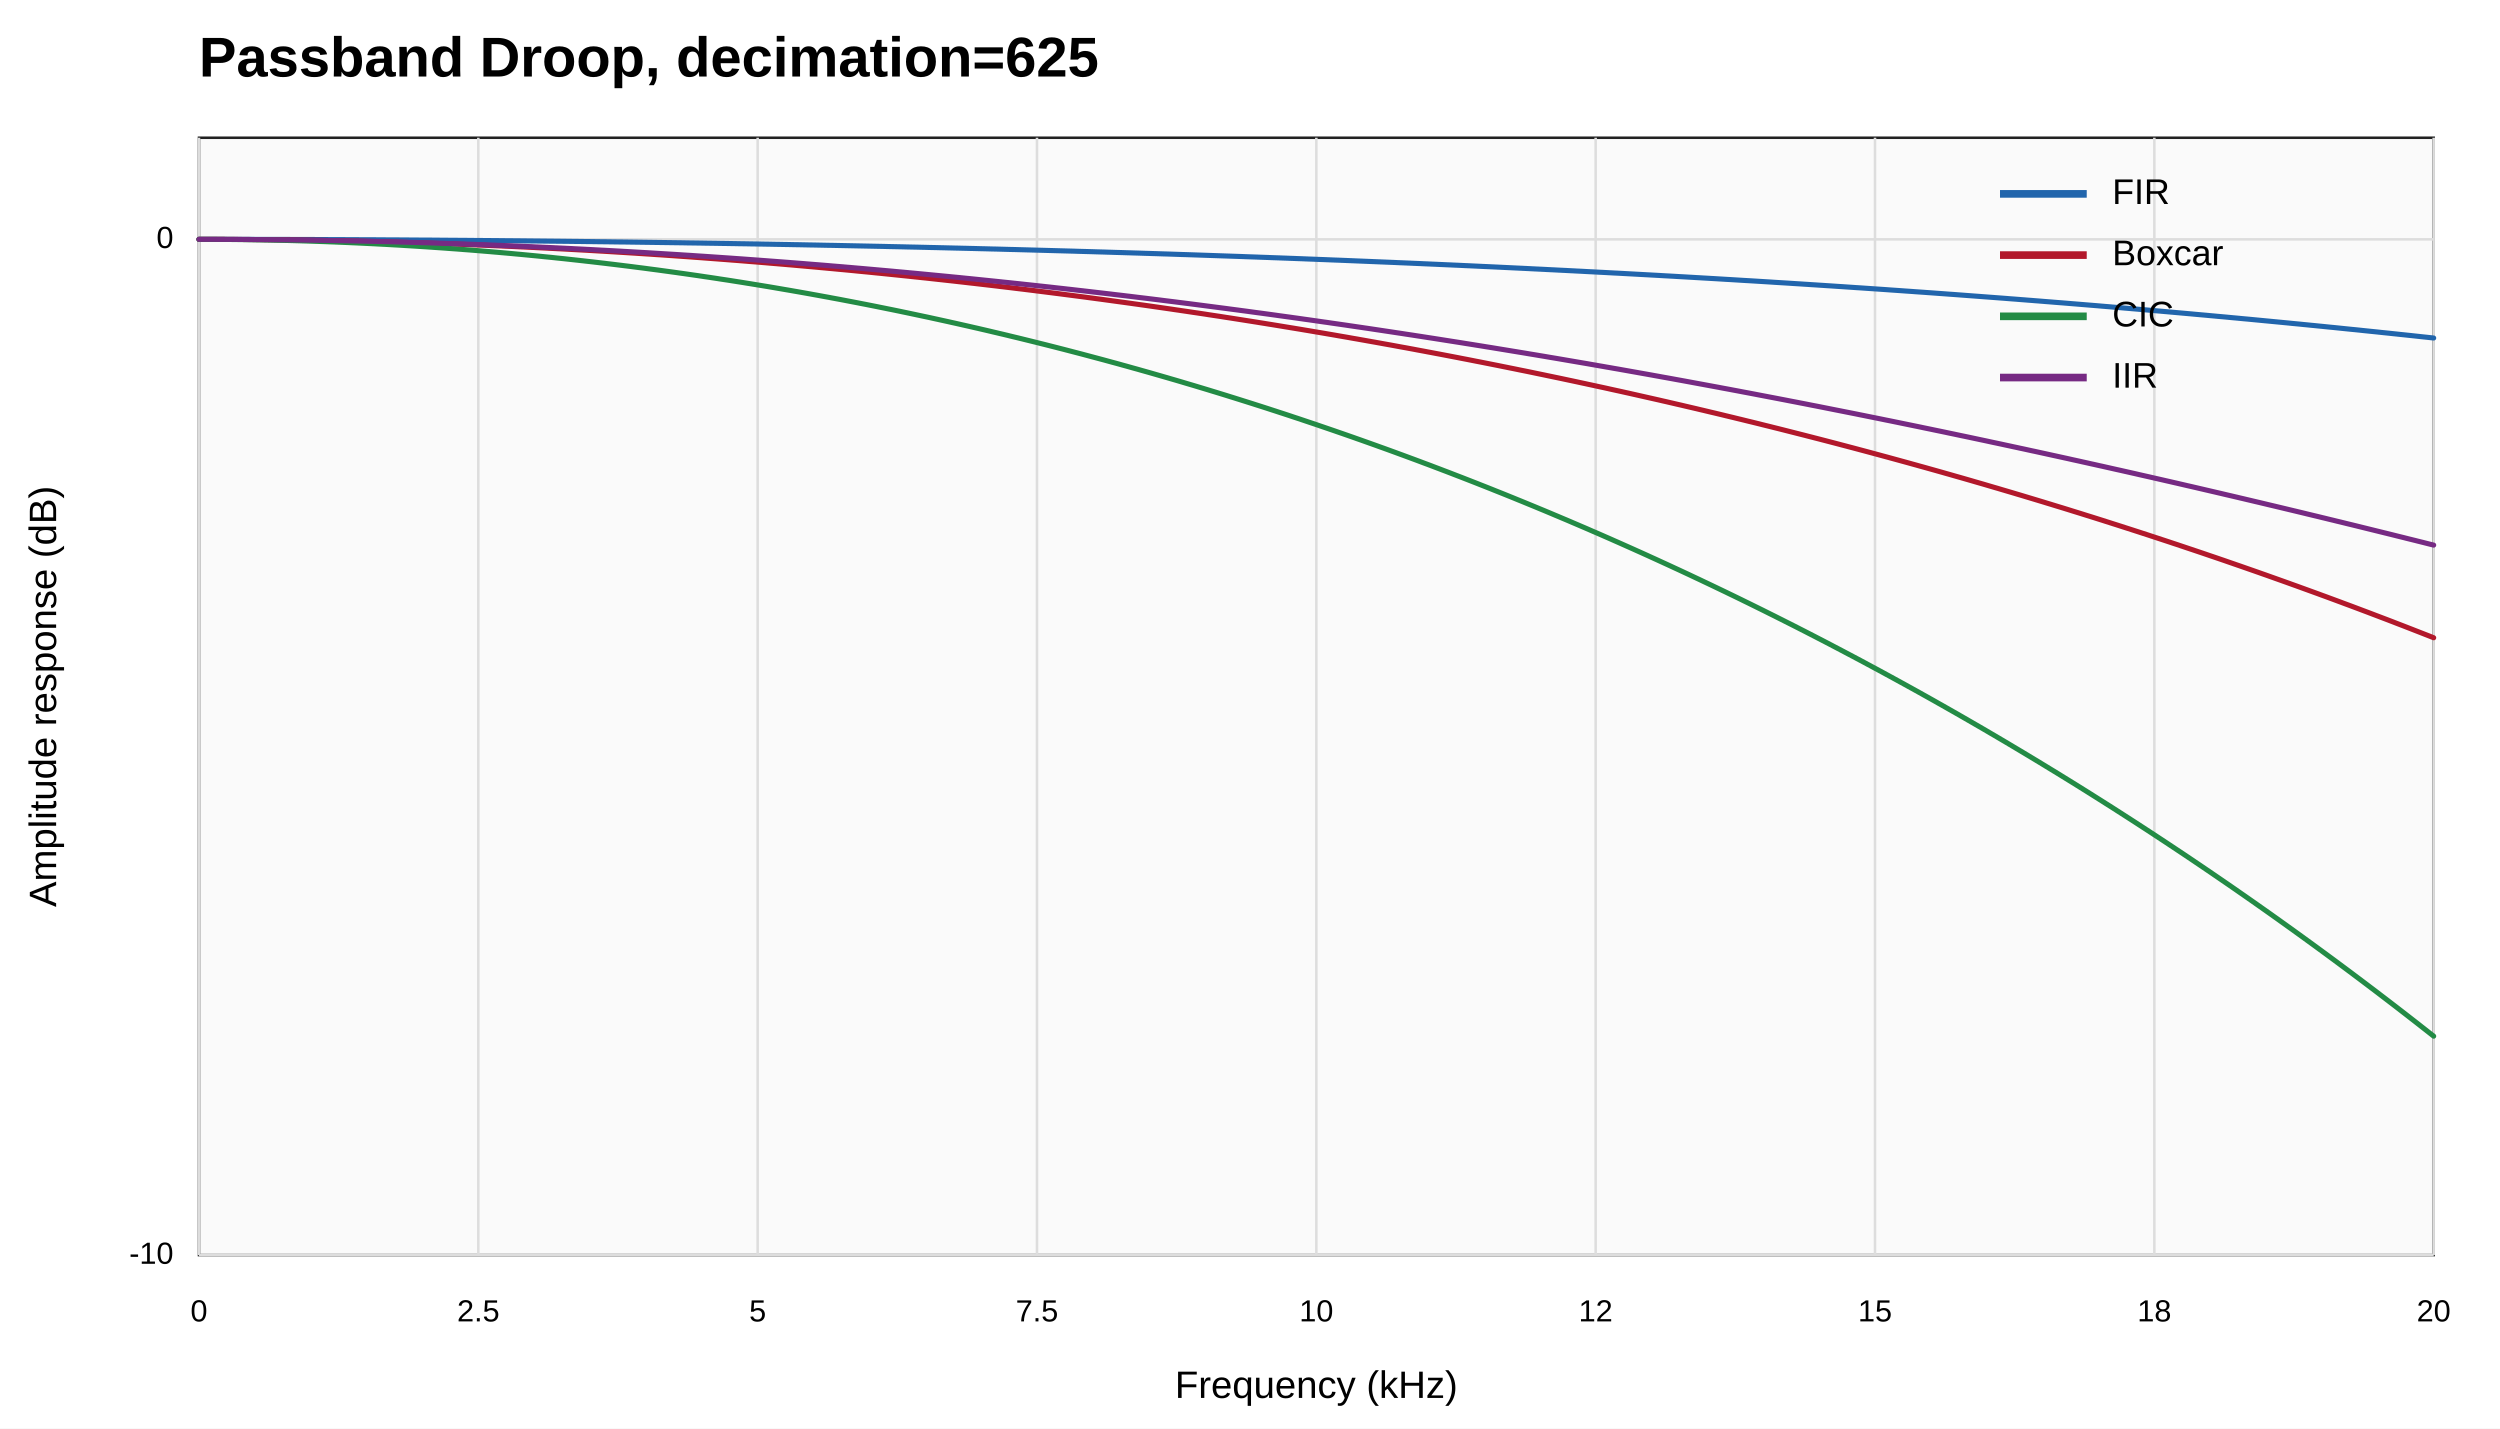
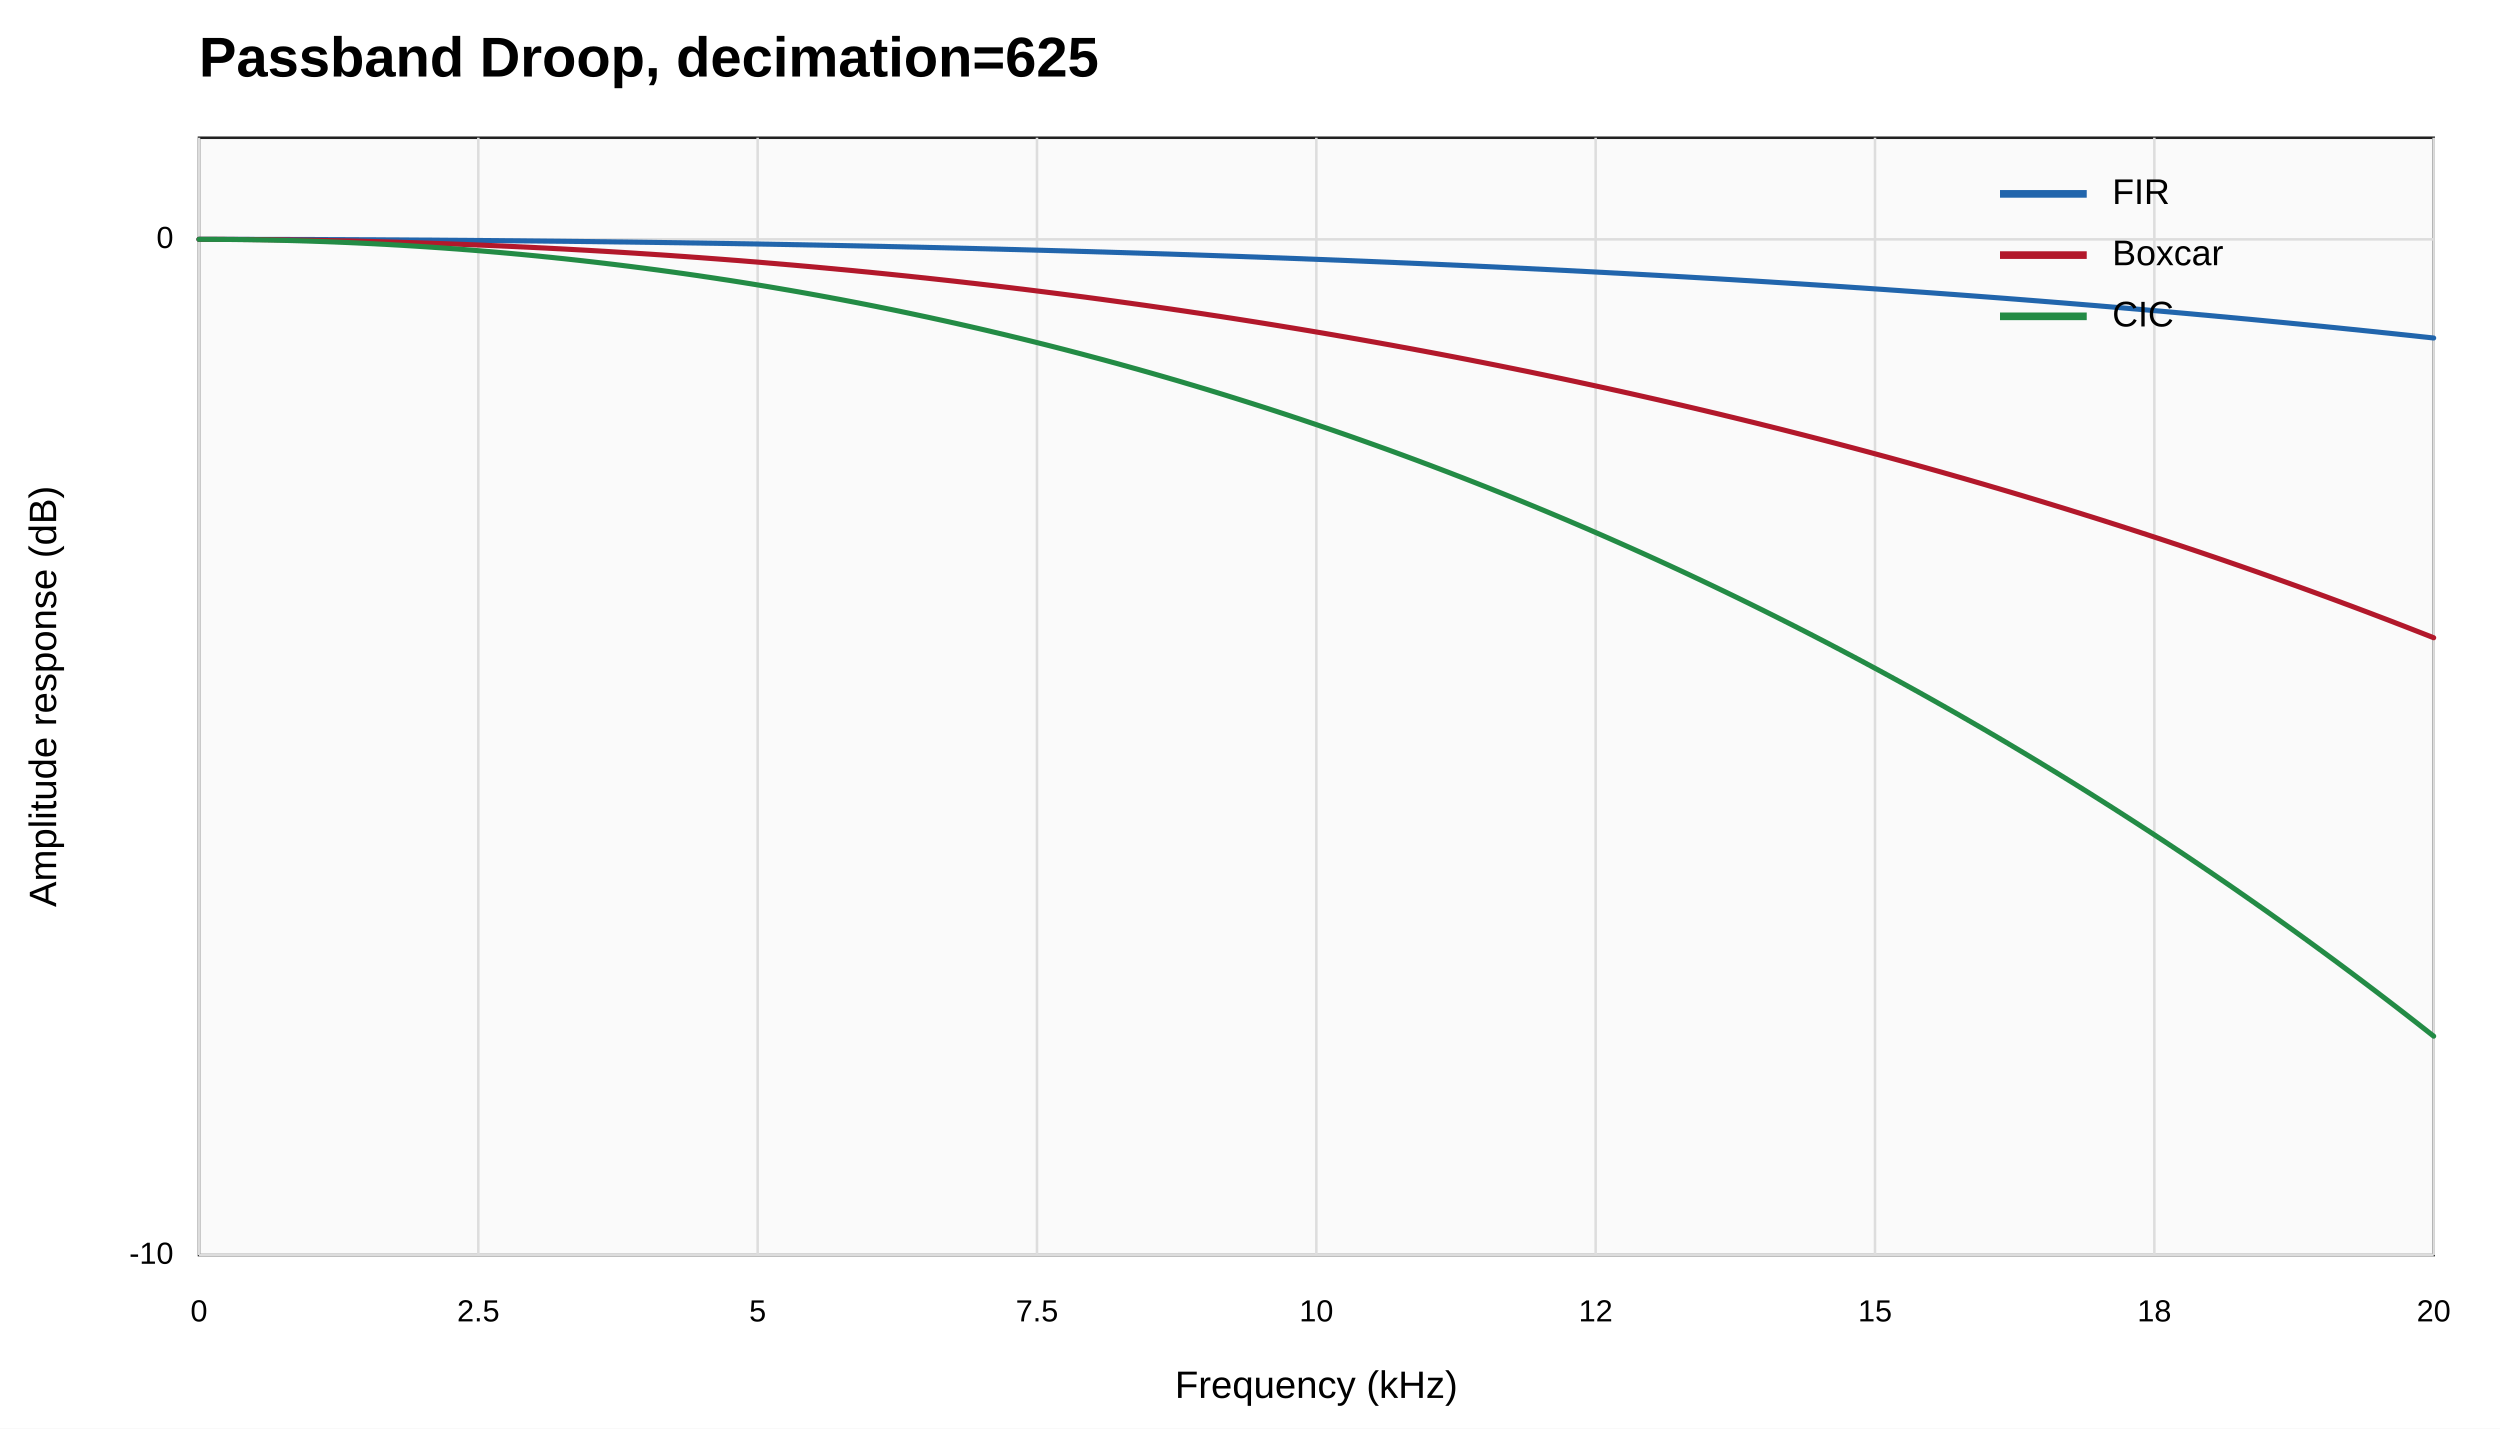
<svg xmlns="http://www.w3.org/2000/svg" width="980" height="560" viewBox="0 0 980 560">
  <rect width="100%" height="100%" fill="#ffffff" />
  <text x="78" y="30" font-family="Arial, sans-serif" font-size="22" font-weight="700">Passband Droop, decimation=625</text>
  <rect x="78" y="54" width="876" height="438" fill="#fafafa" stroke="#222" stroke-width="1" />
  <line x1="78.00" y1="54" x2="78.00" y2="492" stroke="#ddd" />
  <text x="78.00" y="518" font-family="Arial, sans-serif" font-size="12" text-anchor="middle">0</text>
  <line x1="187.50" y1="54" x2="187.50" y2="492" stroke="#ddd" />
  <text x="187.50" y="518" font-family="Arial, sans-serif" font-size="12" text-anchor="middle">2.5</text>
  <line x1="297.00" y1="54" x2="297.00" y2="492" stroke="#ddd" />
  <text x="297.00" y="518" font-family="Arial, sans-serif" font-size="12" text-anchor="middle">5</text>
  <line x1="406.50" y1="54" x2="406.50" y2="492" stroke="#ddd" />
  <text x="406.50" y="518" font-family="Arial, sans-serif" font-size="12" text-anchor="middle">7.5</text>
  <line x1="516.00" y1="54" x2="516.00" y2="492" stroke="#ddd" />
  <text x="516.00" y="518" font-family="Arial, sans-serif" font-size="12" text-anchor="middle">10</text>
  <line x1="625.50" y1="54" x2="625.50" y2="492" stroke="#ddd" />
  <text x="625.50" y="518" font-family="Arial, sans-serif" font-size="12" text-anchor="middle">12</text>
  <line x1="735.00" y1="54" x2="735.00" y2="492" stroke="#ddd" />
  <text x="735.00" y="518" font-family="Arial, sans-serif" font-size="12" text-anchor="middle">15</text>
  <line x1="844.50" y1="54" x2="844.50" y2="492" stroke="#ddd" />
  <text x="844.50" y="518" font-family="Arial, sans-serif" font-size="12" text-anchor="middle">18</text>
  <line x1="954.00" y1="54" x2="954.00" y2="492" stroke="#ddd" />
  <text x="954.00" y="518" font-family="Arial, sans-serif" font-size="12" text-anchor="middle">20</text>
  <line x1="78" y1="492.00" x2="954" y2="492.00" stroke="#ddd" />
  <text x="68" y="492.00" font-family="Arial, sans-serif" font-size="12" text-anchor="end" dominant-baseline="middle">-10</text>
  <line x1="78" y1="93.82" x2="954" y2="93.82" stroke="#ddd" />
  <text x="68" y="93.82" font-family="Arial, sans-serif" font-size="12" text-anchor="end" dominant-baseline="middle">0</text>
  <polyline points="78.00,93.82 79.46,93.82 80.92,93.82 82.38,93.82 83.84,93.82 85.30,93.82 86.76,93.82 88.22,93.82 89.68,93.82 91.14,93.82 92.60,93.83 94.06,93.83 95.52,93.83 96.98,93.83 98.44,93.83 99.90,93.84 101.36,93.84 102.82,93.84 104.28,93.84 105.74,93.85 107.20,93.85 108.66,93.85 110.12,93.86 111.58,93.86 113.04,93.86 114.50,93.87 115.96,93.87 117.42,93.88 118.88,93.88 120.34,93.89 121.80,93.89 123.26,93.89 124.72,93.90 126.18,93.90 127.64,93.91 129.10,93.92 130.56,93.92 132.02,93.93 133.48,93.93 134.94,93.94 136.40,93.95 137.86,93.95 139.32,93.96 140.78,93.97 142.24,93.97 143.70,93.98 145.16,93.99 146.62,93.99 148.08,94.00 149.54,94.01 151.00,94.02 152.46,94.03 153.92,94.03 155.38,94.04 156.84,94.05 158.30,94.06 159.76,94.07 161.22,94.08 162.68,94.09 164.14,94.10 165.60,94.11 167.06,94.11 168.52,94.12 169.98,94.13 171.44,94.14 172.90,94.16 174.36,94.17 175.82,94.18 177.28,94.19 178.74,94.20 180.20,94.21 181.66,94.22 183.12,94.23 184.58,94.24 186.04,94.26 187.50,94.27 188.96,94.28 190.42,94.29 191.88,94.30 193.34,94.32 194.80,94.33 196.26,94.34 197.72,94.36 199.18,94.37 200.64,94.38 202.10,94.40 203.56,94.41 205.02,94.42 206.48,94.44 207.94,94.45 209.40,94.47 210.86,94.48 212.32,94.50 213.78,94.51 215.24,94.53 216.70,94.54 218.16,94.56 219.62,94.57 221.08,94.59 222.54,94.60 224.00,94.62 225.46,94.64 226.92,94.65 228.38,94.67 229.84,94.69 231.30,94.70 232.76,94.72 234.22,94.74 235.68,94.76 237.14,94.77 238.60,94.79 240.06,94.81 241.52,94.83 242.98,94.85 244.44,94.86 245.90,94.88 247.36,94.90 248.82,94.92 250.28,94.94 251.74,94.96 253.20,94.98 254.66,95.00 256.12,95.02 257.58,95.04 259.04,95.06 260.50,95.08 261.96,95.10 263.42,95.12 264.88,95.14 266.34,95.16 267.80,95.18 269.26,95.21 270.72,95.23 272.18,95.25 273.64,95.27 275.10,95.29 276.56,95.32 278.02,95.34 279.48,95.36 280.94,95.38 282.40,95.41 283.86,95.43 285.32,95.45 286.78,95.48 288.24,95.50 289.70,95.53 291.16,95.55 292.62,95.57 294.08,95.60 295.54,95.62 297.00,95.65 298.46,95.67 299.92,95.70 301.38,95.72 302.84,95.75 304.30,95.78 305.76,95.80 307.22,95.83 308.68,95.85 310.14,95.88 311.60,95.91 313.06,95.93 314.52,95.96 315.98,95.99 317.44,96.02 318.90,96.04 320.36,96.07 321.82,96.10 323.28,96.13 324.74,96.16 326.20,96.18 327.66,96.21 329.12,96.24 330.58,96.27 332.04,96.30 333.50,96.33 334.96,96.36 336.42,96.39 337.88,96.42 339.34,96.45 340.80,96.48 342.26,96.51 343.72,96.54 345.18,96.57 346.64,96.60 348.10,96.64 349.56,96.67 351.02,96.70 352.48,96.73 353.94,96.76 355.40,96.80 356.86,96.83 358.32,96.86 359.78,96.89 361.24,96.93 362.70,96.96 364.16,97.00 365.62,97.03 367.08,97.06 368.54,97.10 370.00,97.13 371.46,97.17 372.92,97.20 374.38,97.24 375.84,97.27 377.30,97.31 378.76,97.34 380.22,97.38 381.68,97.41 383.14,97.45 384.60,97.49 386.06,97.52 387.52,97.56 388.98,97.60 390.44,97.63 391.90,97.67 393.36,97.71 394.82,97.75 396.28,97.79 397.74,97.82 399.20,97.86 400.66,97.90 402.12,97.94 403.58,97.98 405.04,98.02 406.50,98.06 407.96,98.10 409.42,98.14 410.88,98.18 412.34,98.22 413.80,98.26 415.26,98.30 416.72,98.34 418.18,98.38 419.64,98.42 421.10,98.46 422.56,98.51 424.02,98.55 425.48,98.59 426.94,98.63 428.40,98.67 429.86,98.72 431.32,98.76 432.78,98.80 434.24,98.85 435.70,98.89 437.16,98.94 438.62,98.98 440.08,99.02 441.54,99.07 443.00,99.11 444.46,99.16 445.92,99.20 447.38,99.25 448.84,99.30 450.30,99.34 451.76,99.39 453.22,99.43 454.68,99.48 456.14,99.53 457.60,99.57 459.06,99.62 460.52,99.67 461.98,99.72 463.44,99.77 464.90,99.81 466.36,99.86 467.82,99.91 469.28,99.96 470.74,100.01 472.20,100.06 473.66,100.11 475.12,100.16 476.58,100.21 478.04,100.26 479.50,100.31 480.96,100.36 482.42,100.41 483.88,100.46 485.34,100.51 486.80,100.56 488.26,100.62 489.72,100.67 491.18,100.72 492.64,100.77 494.10,100.83 495.56,100.88 497.02,100.93 498.48,100.99 499.94,101.04 501.40,101.09 502.86,101.15 504.32,101.20 505.78,101.26 507.24,101.31 508.70,101.37 510.16,101.42 511.62,101.48 513.08,101.54 514.54,101.59 516.00,101.65 517.46,101.71 518.92,101.76 520.38,101.82 521.84,101.88 523.30,101.94 524.76,101.99 526.22,102.05 527.68,102.11 529.14,102.17 530.60,102.23 532.06,102.29 533.52,102.35 534.98,102.41 536.44,102.47 537.90,102.53 539.36,102.59 540.82,102.65 542.28,102.71 543.74,102.77 545.20,102.83 546.66,102.89 548.12,102.96 549.58,103.02 551.04,103.08 552.50,103.14 553.96,103.21 555.42,103.27 556.88,103.33 558.34,103.40 559.80,103.46 561.26,103.53 562.72,103.59 564.18,103.66 565.64,103.72 567.10,103.79 568.56,103.85 570.02,103.92 571.48,103.98 572.94,104.05 574.40,104.12 575.86,104.18 577.32,104.25 578.78,104.32 580.24,104.39 581.70,104.46 583.16,104.52 584.62,104.59 586.08,104.66 587.54,104.73 589.00,104.80 590.46,104.87 591.92,104.94 593.38,105.01 594.84,105.08 596.30,105.15 597.76,105.22 599.22,105.29 600.68,105.37 602.14,105.44 603.60,105.51 605.06,105.58 606.52,105.66 607.98,105.73 609.44,105.80 610.90,105.88 612.36,105.95 613.82,106.02 615.28,106.10 616.74,106.17 618.20,106.25 619.66,106.32 621.12,106.40 622.58,106.48 624.04,106.55 625.50,106.63 626.96,106.71 628.42,106.78 629.88,106.86 631.34,106.94 632.80,107.02 634.26,107.09 635.72,107.17 637.18,107.25 638.64,107.33 640.10,107.41 641.56,107.49 643.02,107.57 644.48,107.65 645.94,107.73 647.40,107.81 648.86,107.89 650.32,107.97 651.78,108.06 653.24,108.14 654.70,108.22 656.16,108.30 657.62,108.39 659.08,108.47 660.54,108.55 662.00,108.64 663.46,108.72 664.92,108.81 666.38,108.89 667.84,108.98 669.30,109.06 670.76,109.15 672.22,109.23 673.68,109.32 675.14,109.41 676.60,109.50 678.06,109.58 679.52,109.67 680.98,109.76 682.44,109.85 683.90,109.94 685.36,110.02 686.82,110.11 688.28,110.20 689.74,110.29 691.20,110.38 692.66,110.47 694.12,110.56 695.58,110.66 697.04,110.75 698.50,110.84 699.96,110.93 701.42,111.02 702.88,111.12 704.34,111.21 705.80,111.30 707.26,111.40 708.72,111.49 710.18,111.59 711.64,111.68 713.10,111.78 714.56,111.87 716.02,111.97 717.48,112.06 718.94,112.16 720.40,112.26 721.86,112.35 723.32,112.45 724.78,112.55 726.24,112.65 727.70,112.75 729.16,112.84 730.62,112.94 732.08,113.04 733.54,113.14 735.00,113.24 736.46,113.34 737.92,113.44 739.38,113.54 740.84,113.65 742.30,113.75 743.76,113.85 745.22,113.95 746.68,114.06 748.14,114.16 749.60,114.26 751.06,114.37 752.52,114.47 753.98,114.57 755.44,114.68 756.90,114.78 758.36,114.89 759.82,115.00 761.28,115.10 762.74,115.21 764.20,115.32 765.66,115.42 767.12,115.53 768.58,115.64 770.04,115.75 771.50,115.86 772.96,115.97 774.42,116.08 775.88,116.19 777.34,116.30 778.80,116.41 780.26,116.52 781.72,116.63 783.18,116.74 784.64,116.85 786.10,116.96 787.56,117.08 789.02,117.19 790.48,117.30 791.94,117.42 793.40,117.53 794.86,117.65 796.32,117.76 797.78,117.88 799.24,117.99 800.70,118.11 802.16,118.23 803.62,118.34 805.08,118.46 806.54,118.58 808.00,118.69 809.46,118.81 810.92,118.93 812.38,119.05 813.84,119.17 815.30,119.29 816.76,119.41 818.22,119.53 819.68,119.65 821.14,119.77 822.60,119.89 824.06,120.02 825.52,120.14 826.98,120.26 828.44,120.39 829.90,120.51 831.36,120.63 832.82,120.76 834.28,120.88 835.74,121.01 837.20,121.13 838.66,121.26 840.12,121.39 841.58,121.51 843.04,121.64 844.50,121.77 845.96,121.89 847.42,122.02 848.88,122.15 850.34,122.28 851.80,122.41 853.26,122.54 854.72,122.67 856.18,122.80 857.64,122.93 859.10,123.06 860.56,123.20 862.02,123.33 863.48,123.46 864.94,123.59 866.40,123.73 867.86,123.86 869.32,124.00 870.78,124.13 872.24,124.26 873.70,124.40 875.16,124.54 876.62,124.67 878.08,124.81 879.54,124.95 881.00,125.08 882.46,125.22 883.92,125.36 885.38,125.50 886.84,125.64 888.30,125.78 889.76,125.92 891.22,126.06 892.68,126.20 894.14,126.34 895.60,126.48 897.06,126.62 898.52,126.77 899.98,126.91 901.44,127.05 902.90,127.20 904.36,127.34 905.82,127.49 907.28,127.63 908.74,127.78 910.20,127.92 911.66,128.07 913.12,128.22 914.58,128.36 916.04,128.51 917.50,128.66 918.96,128.81 920.42,128.96 921.88,129.11 923.34,129.25 924.80,129.40 926.26,129.56 927.72,129.71 929.18,129.86 930.64,130.01 932.10,130.16 933.56,130.32 935.02,130.47 936.48,130.62 937.94,130.78 939.40,130.93 940.86,131.09 942.32,131.24 943.78,131.40 945.24,131.55 946.70,131.71 948.16,131.87 949.62,132.03 951.08,132.18 952.54,132.34 954.00,132.50" fill="none" stroke="rgb(33,101,172)" stroke-width="2.0" stroke-linejoin="round" stroke-linecap="round" />
  <polyline points="78.00,93.82 79.46,93.82 80.92,93.82 82.38,93.82 83.84,93.82 85.30,93.83 86.76,93.83 88.22,93.84 89.68,93.84 91.14,93.85 92.60,93.86 94.06,93.87 95.52,93.88 96.98,93.88 98.44,93.90 99.90,93.91 101.36,93.92 102.82,93.93 104.28,93.95 105.74,93.96 107.20,93.98 108.66,93.99 110.12,94.01 111.58,94.03 113.04,94.05 114.50,94.07 115.96,94.09 117.42,94.11 118.88,94.13 120.34,94.15 121.80,94.17 123.26,94.20 124.72,94.22 126.18,94.25 127.64,94.28 129.10,94.30 130.56,94.33 132.02,94.36 133.48,94.39 134.94,94.42 136.40,94.45 137.86,94.48 139.32,94.52 140.78,94.55 142.24,94.58 143.70,94.62 145.16,94.65 146.62,94.69 148.08,94.73 149.54,94.77 151.00,94.81 152.46,94.85 153.92,94.89 155.38,94.93 156.84,94.97 158.30,95.01 159.76,95.06 161.22,95.10 162.68,95.15 164.14,95.19 165.60,95.24 167.06,95.29 168.52,95.34 169.98,95.39 171.44,95.44 172.90,95.49 174.36,95.54 175.82,95.59 177.28,95.65 178.74,95.70 180.20,95.76 181.66,95.81 183.12,95.87 184.58,95.93 186.04,95.98 187.50,96.04 188.96,96.10 190.42,96.16 191.88,96.23 193.34,96.29 194.80,96.35 196.26,96.41 197.72,96.48 199.18,96.54 200.64,96.61 202.10,96.68 203.56,96.75 205.02,96.81 206.48,96.88 207.94,96.95 209.40,97.02 210.86,97.10 212.32,97.17 213.78,97.24 215.24,97.32 216.70,97.39 218.16,97.47 219.62,97.54 221.08,97.62 222.54,97.70 224.00,97.78 225.46,97.86 226.92,97.94 228.38,98.02 229.84,98.10 231.30,98.18 232.76,98.27 234.22,98.35 235.68,98.44 237.14,98.52 238.60,98.61 240.06,98.70 241.52,98.79 242.98,98.88 244.44,98.97 245.90,99.06 247.36,99.15 248.82,99.24 250.28,99.34 251.74,99.43 253.20,99.53 254.66,99.62 256.12,99.72 257.58,99.82 259.04,99.91 260.50,100.01 261.96,100.11 263.42,100.21 264.88,100.32 266.34,100.42 267.80,100.52 269.26,100.62 270.72,100.73 272.18,100.84 273.64,100.94 275.10,101.05 276.56,101.16 278.02,101.27 279.48,101.38 280.94,101.49 282.40,101.60 283.86,101.71 285.32,101.82 286.78,101.94 288.24,102.05 289.70,102.16 291.16,102.28 292.62,102.40 294.08,102.52 295.54,102.63 297.00,102.75 298.46,102.87 299.92,102.99 301.38,103.12 302.84,103.24 304.30,103.36 305.76,103.49 307.22,103.61 308.68,103.74 310.14,103.86 311.60,103.99 313.06,104.12 314.52,104.25 315.98,104.38 317.44,104.51 318.90,104.64 320.36,104.77 321.82,104.91 323.28,105.04 324.74,105.18 326.20,105.31 327.66,105.45 329.12,105.59 330.58,105.72 332.04,105.86 333.50,106.00 334.96,106.14 336.42,106.29 337.88,106.43 339.34,106.57 340.80,106.71 342.26,106.86 343.72,107.01 345.18,107.15 346.64,107.30 348.10,107.45 349.56,107.60 351.02,107.75 352.48,107.90 353.94,108.05 355.40,108.20 356.86,108.35 358.32,108.51 359.78,108.66 361.24,108.82 362.70,108.97 364.16,109.13 365.62,109.29 367.08,109.45 368.54,109.61 370.00,109.77 371.46,109.93 372.92,110.09 374.38,110.25 375.84,110.42 377.30,110.58 378.76,110.75 380.22,110.92 381.68,111.08 383.14,111.25 384.60,111.42 386.06,111.59 387.52,111.76 388.98,111.93 390.44,112.10 391.90,112.28 393.36,112.45 394.82,112.63 396.28,112.80 397.74,112.98 399.20,113.16 400.66,113.33 402.12,113.51 403.58,113.69 405.04,113.87 406.50,114.06 407.96,114.24 409.42,114.42 410.88,114.61 412.34,114.79 413.80,114.98 415.26,115.16 416.72,115.35 418.18,115.54 419.64,115.73 421.10,115.92 422.56,116.11 424.02,116.30 425.48,116.49 426.94,116.69 428.40,116.88 429.86,117.08 431.32,117.27 432.78,117.47 434.24,117.67 435.70,117.87 437.16,118.07 438.62,118.27 440.08,118.47 441.54,118.67 443.00,118.87 444.46,119.08 445.92,119.28 447.38,119.49 448.84,119.69 450.30,119.90 451.76,120.11 453.22,120.32 454.68,120.53 456.14,120.74 457.60,120.95 459.06,121.16 460.52,121.38 461.98,121.59 463.44,121.81 464.90,122.02 466.36,122.24 467.82,122.46 469.28,122.67 470.74,122.89 472.20,123.11 473.66,123.34 475.12,123.56 476.58,123.78 478.04,124.00 479.50,124.23 480.96,124.46 482.42,124.68 483.88,124.91 485.34,125.14 486.80,125.37 488.26,125.60 489.72,125.83 491.18,126.06 492.64,126.29 494.10,126.53 495.56,126.76 497.02,127.00 498.48,127.23 499.94,127.47 501.40,127.71 502.86,127.95 504.32,128.19 505.78,128.43 507.24,128.67 508.70,128.91 510.16,129.15 511.62,129.40 513.08,129.64 514.54,129.89 516.00,130.14 517.46,130.38 518.92,130.63 520.38,130.88 521.84,131.13 523.30,131.38 524.76,131.64 526.22,131.89 527.68,132.14 529.14,132.40 530.60,132.66 532.06,132.91 533.52,133.17 534.98,133.43 536.44,133.69 537.90,133.95 539.36,134.21 540.82,134.47 542.28,134.74 543.74,135.00 545.20,135.26 546.66,135.53 548.12,135.80 549.58,136.07 551.04,136.33 552.50,136.60 553.96,136.87 555.42,137.15 556.88,137.42 558.34,137.69 559.80,137.97 561.26,138.24 562.72,138.52 564.18,138.79 565.64,139.07 567.10,139.35 568.56,139.63 570.02,139.91 571.48,140.19 572.94,140.48 574.40,140.76 575.86,141.04 577.32,141.33 578.78,141.62 580.24,141.90 581.70,142.19 583.16,142.48 584.62,142.77 586.08,143.06 587.54,143.35 589.00,143.65 590.46,143.94 591.92,144.24 593.38,144.53 594.84,144.83 596.30,145.13 597.76,145.42 599.22,145.72 600.68,146.02 602.14,146.33 603.60,146.63 605.06,146.93 606.52,147.24 607.98,147.54 609.44,147.85 610.90,148.15 612.36,148.46 613.82,148.77 615.28,149.08 616.74,149.39 618.20,149.70 619.66,150.02 621.12,150.33 622.58,150.65 624.04,150.96 625.50,151.28 626.96,151.60 628.42,151.91 629.88,152.23 631.34,152.56 632.80,152.88 634.26,153.20 635.72,153.52 637.18,153.85 638.64,154.17 640.10,154.50 641.56,154.83 643.02,155.16 644.48,155.49 645.94,155.82 647.40,156.15 648.86,156.48 650.32,156.81 651.78,157.15 653.24,157.48 654.70,157.82 656.16,158.16 657.62,158.50 659.08,158.83 660.54,159.18 662.00,159.52 663.46,159.86 664.92,160.20 666.38,160.55 667.84,160.89 669.30,161.24 670.76,161.59 672.22,161.93 673.68,162.28 675.14,162.63 676.60,162.99 678.06,163.34 679.52,163.69 680.98,164.05 682.44,164.40 683.90,164.76 685.36,165.12 686.82,165.47 688.28,165.83 689.74,166.19 691.20,166.56 692.66,166.92 694.12,167.28 695.58,167.65 697.04,168.01 698.50,168.38 699.96,168.75 701.42,169.12 702.88,169.49 704.34,169.86 705.80,170.23 707.26,170.60 708.72,170.98 710.18,171.35 711.64,171.73 713.10,172.10 714.56,172.48 716.02,172.86 717.48,173.24 718.94,173.62 720.40,174.00 721.86,174.39 723.32,174.77 724.78,175.16 726.24,175.54 727.70,175.93 729.16,176.32 730.62,176.71 732.08,177.10 733.54,177.49 735.00,177.89 736.46,178.28 737.92,178.68 739.38,179.07 740.84,179.47 742.30,179.87 743.76,180.27 745.22,180.67 746.68,181.07 748.14,181.47 749.60,181.88 751.06,182.28 752.52,182.69 753.98,183.09 755.44,183.50 756.90,183.91 758.36,184.32 759.82,184.73 761.28,185.14 762.74,185.56 764.20,185.97 765.66,186.39 767.12,186.81 768.58,187.22 770.04,187.64 771.50,188.06 772.96,188.48 774.42,188.91 775.88,189.33 777.34,189.75 778.80,190.18 780.26,190.61 781.72,191.04 783.18,191.46 784.64,191.90 786.10,192.33 787.56,192.76 789.02,193.19 790.48,193.63 791.94,194.06 793.40,194.50 794.86,194.94 796.32,195.38 797.78,195.82 799.24,196.26 800.70,196.70 802.16,197.15 803.62,197.59 805.08,198.04 806.54,198.49 808.00,198.93 809.46,199.38 810.92,199.83 812.38,200.29 813.84,200.74 815.30,201.19 816.76,201.65 818.22,202.11 819.68,202.56 821.14,203.02 822.60,203.48 824.06,203.94 825.52,204.41 826.98,204.87 828.44,205.34 829.90,205.80 831.36,206.27 832.82,206.74 834.28,207.21 835.74,207.68 837.20,208.15 838.66,208.62 840.12,209.10 841.58,209.57 843.04,210.05 844.50,210.53 845.96,211.01 847.42,211.49 848.88,211.97 850.34,212.45 851.80,212.94 853.26,213.42 854.72,213.91 856.18,214.40 857.64,214.89 859.10,215.38 860.56,215.87 862.02,216.36 863.48,216.85 864.94,217.35 866.40,217.85 867.86,218.34 869.32,218.84 870.78,219.34 872.24,219.84 873.70,220.35 875.16,220.85 876.62,221.36 878.08,221.86 879.54,222.37 881.00,222.88 882.46,223.39 883.92,223.90 885.38,224.41 886.84,224.93 888.30,225.44 889.76,225.96 891.22,226.48 892.68,227.00 894.14,227.52 895.60,228.04 897.06,228.56 898.52,229.09 899.98,229.61 901.44,230.14 902.90,230.67 904.36,231.20 905.82,231.73 907.28,232.26 908.74,232.79 910.20,233.33 911.66,233.86 913.12,234.40 914.58,234.94 916.04,235.48 917.50,236.02 918.96,236.57 920.42,237.11 921.88,237.65 923.34,238.20 924.80,238.75 926.26,239.30 927.72,239.85 929.18,240.40 930.64,240.96 932.10,241.51 933.56,242.07 935.02,242.62 936.48,243.18 937.94,243.74 939.40,244.31 940.86,244.87 942.32,245.43 943.78,246.00 945.24,246.57 946.70,247.14 948.16,247.71 949.62,248.28 951.08,248.85 952.54,249.42 954.00,250.00" fill="none" stroke="rgb(178,24,43)" stroke-width="2.0" stroke-linejoin="round" stroke-linecap="round" />
  <polyline points="78.00,93.82 79.46,93.82 80.92,93.82 82.38,93.83 83.84,93.83 85.30,93.84 86.76,93.85 88.22,93.86 89.68,93.87 91.14,93.88 92.60,93.90 94.06,93.91 95.52,93.93 96.98,93.95 98.44,93.97 99.90,94.00 101.36,94.02 102.82,94.05 104.28,94.07 105.74,94.10 107.20,94.13 108.66,94.17 110.12,94.20 111.58,94.24 113.04,94.27 114.50,94.31 115.96,94.35 117.42,94.39 118.88,94.44 120.34,94.48 121.80,94.53 123.26,94.58 124.72,94.63 126.18,94.68 127.64,94.73 129.10,94.79 130.56,94.84 132.02,94.90 133.48,94.96 134.94,95.02 136.40,95.08 137.86,95.15 139.32,95.21 140.78,95.28 142.24,95.35 143.70,95.42 145.16,95.49 146.62,95.56 148.08,95.64 149.54,95.72 151.00,95.79 152.46,95.87 153.92,95.96 155.38,96.04 156.84,96.12 158.30,96.21 159.76,96.30 161.22,96.39 162.68,96.48 164.14,96.57 165.60,96.67 167.06,96.76 168.52,96.86 169.98,96.96 171.44,97.06 172.90,97.16 174.36,97.26 175.82,97.37 177.28,97.48 178.74,97.58 180.20,97.69 181.66,97.81 183.12,97.92 184.58,98.03 186.04,98.15 187.50,98.27 188.96,98.39 190.42,98.51 191.88,98.63 193.34,98.76 194.80,98.88 196.26,99.01 197.72,99.14 199.18,99.27 200.64,99.40 202.10,99.54 203.56,99.67 205.02,99.81 206.48,99.95 207.94,100.09 209.40,100.23 210.86,100.37 212.32,100.52 213.78,100.67 215.24,100.81 216.70,100.96 218.16,101.12 219.62,101.27 221.08,101.42 222.54,101.58 224.00,101.74 225.46,101.90 226.92,102.06 228.38,102.22 229.84,102.39 231.30,102.55 232.76,102.72 234.22,102.89 235.68,103.06 237.14,103.23 238.60,103.41 240.06,103.58 241.52,103.76 242.98,103.94 244.44,104.12 245.90,104.30 247.36,104.48 248.82,104.67 250.28,104.86 251.74,105.04 253.20,105.23 254.66,105.43 256.12,105.62 257.58,105.81 259.04,106.01 260.50,106.21 261.96,106.41 263.42,106.61 264.88,106.81 266.34,107.02 267.80,107.22 269.26,107.43 270.72,107.64 272.18,107.85 273.64,108.06 275.10,108.28 276.56,108.50 278.02,108.71 279.48,108.93 280.94,109.15 282.40,109.38 283.86,109.60 285.32,109.82 286.78,110.05 288.24,110.28 289.70,110.51 291.16,110.74 292.62,110.98 294.08,111.21 295.54,111.45 297.00,111.69 298.46,111.93 299.92,112.17 301.38,112.41 302.84,112.66 304.30,112.91 305.76,113.16 307.22,113.41 308.68,113.66 310.14,113.91 311.60,114.17 313.06,114.42 314.52,114.68 315.98,114.94 317.44,115.20 318.90,115.47 320.36,115.73 321.82,116.00 323.28,116.27 324.74,116.53 326.20,116.81 327.66,117.08 329.12,117.35 330.58,117.63 332.04,117.91 333.50,118.19 334.96,118.47 336.42,118.75 337.88,119.04 339.34,119.32 340.80,119.61 342.26,119.90 343.72,120.19 345.18,120.49 346.64,120.78 348.10,121.08 349.56,121.37 351.02,121.67 352.48,121.97 353.94,122.28 355.40,122.58 356.86,122.89 358.32,123.20 359.78,123.51 361.24,123.82 362.70,124.13 364.16,124.44 365.62,124.76 367.08,125.08 368.54,125.40 370.00,125.72 371.46,126.04 372.92,126.37 374.38,126.69 375.84,127.02 377.30,127.35 378.76,127.68 380.22,128.01 381.68,128.35 383.14,128.68 384.60,129.02 386.06,129.36 387.52,129.70 388.98,130.05 390.44,130.39 391.90,130.74 393.36,131.08 394.82,131.43 396.28,131.79 397.74,132.14 399.20,132.49 400.66,132.85 402.12,133.21 403.58,133.57 405.04,133.93 406.50,134.29 407.96,134.66 409.42,135.02 410.88,135.39 412.34,135.76 413.80,136.13 415.26,136.51 416.72,136.88 418.18,137.26 419.64,137.64 421.10,138.02 422.56,138.40 424.02,138.78 425.48,139.17 426.94,139.56 428.40,139.95 429.86,140.34 431.32,140.73 432.78,141.12 434.24,141.52 435.70,141.92 437.16,142.31 438.62,142.71 440.08,143.12 441.54,143.52 443.00,143.93 444.46,144.34 445.92,144.74 447.38,145.16 448.84,145.57 450.30,145.98 451.76,146.40 453.22,146.82 454.68,147.24 456.14,147.66 457.60,148.08 459.06,148.51 460.52,148.93 461.98,149.36 463.44,149.79 464.90,150.23 466.36,150.66 467.82,151.09 469.28,151.53 470.74,151.97 472.20,152.41 473.66,152.85 475.12,153.30 476.58,153.74 478.04,154.19 479.50,154.64 480.96,155.09 482.42,155.55 483.88,156.00 485.34,156.46 486.80,156.92 488.26,157.38 489.72,157.84 491.18,158.30 492.64,158.77 494.10,159.23 495.56,159.70 497.02,160.17 498.48,160.65 499.94,161.12 501.40,161.60 502.86,162.07 504.32,162.55 505.78,163.03 507.24,163.52 508.70,164.00 510.16,164.49 511.62,164.98 513.08,165.47 514.54,165.96 516.00,166.45 517.46,166.95 518.92,167.45 520.38,167.95 521.84,168.45 523.30,168.95 524.76,169.46 526.22,169.96 527.68,170.47 529.14,170.98 530.60,171.49 532.06,172.01 533.52,172.52 534.98,173.04 536.44,173.56 537.90,174.08 539.36,174.60 540.82,175.13 542.28,175.65 543.74,176.18 545.20,176.71 546.66,177.24 548.12,177.78 549.58,178.31 551.04,178.85 552.50,179.39 553.96,179.93 555.42,180.47 556.88,181.02 558.34,181.57 559.80,182.11 561.26,182.66 562.72,183.22 564.18,183.77 565.64,184.33 567.10,184.88 568.56,185.44 570.02,186.01 571.48,186.57 572.94,187.13 574.40,187.70 575.86,188.27 577.32,188.84 578.78,189.41 580.24,189.99 581.70,190.56 583.16,191.14 584.62,191.72 586.08,192.31 587.54,192.89 589.00,193.47 590.46,194.06 591.92,194.65 593.38,195.24 594.84,195.84 596.30,196.43 597.76,197.03 599.22,197.63 600.68,198.23 602.14,198.83 603.60,199.44 605.06,200.04 606.52,200.65 607.98,201.26 609.44,201.88 610.90,202.49 612.36,203.11 613.82,203.72 615.28,204.34 616.74,204.97 618.20,205.59 619.66,206.22 621.12,206.84 622.58,207.47 624.04,208.11 625.50,208.74 626.96,209.37 628.42,210.01 629.88,210.65 631.34,211.29 632.80,211.94 634.26,212.58 635.72,213.23 637.18,213.88 638.64,214.53 640.10,215.18 641.56,215.84 643.02,216.49 644.48,217.15 645.94,217.81 647.40,218.48 648.86,219.14 650.32,219.81 651.78,220.48 653.24,221.15 654.70,221.82 656.16,222.50 657.62,223.17 659.08,223.85 660.54,224.53 662.00,225.21 663.46,225.90 664.92,226.59 666.38,227.27 667.84,227.97 669.30,228.66 670.76,229.35 672.22,230.05 673.68,230.75 675.14,231.45 676.60,232.15 678.06,232.86 679.52,233.56 680.98,234.27 682.44,234.98 683.90,235.70 685.36,236.41 686.82,237.13 688.28,237.85 689.74,238.57 691.20,239.29 692.66,240.02 694.12,240.75 695.58,241.47 697.04,242.21 698.50,242.94 699.96,243.68 701.42,244.41 702.88,245.15 704.34,245.89 705.80,246.64 707.26,247.38 708.72,248.13 710.18,248.88 711.64,249.63 713.10,250.39 714.56,251.14 716.02,251.90 717.48,252.66 718.94,253.43 720.40,254.19 721.86,254.96 723.32,255.73 724.78,256.50 726.24,257.27 727.70,258.05 729.16,258.82 730.62,259.60 732.08,260.39 733.54,261.17 735.00,261.96 736.46,262.74 737.92,263.53 739.38,264.33 740.84,265.12 742.30,265.92 743.76,266.72 745.22,267.52 746.68,268.32 748.14,269.13 749.60,269.93 751.06,270.74 752.52,271.55 753.98,272.37 755.44,273.18 756.90,274.00 758.36,274.82 759.82,275.65 761.28,276.47 762.74,277.30 764.20,278.13 765.66,278.96 767.12,279.79 768.58,280.63 770.04,281.47 771.50,282.31 772.96,283.15 774.42,284.00 775.88,284.84 777.34,285.69 778.80,286.54 780.26,287.40 781.72,288.25 783.18,289.11 784.64,289.97 786.10,290.83 787.56,291.70 789.02,292.57 790.48,293.44 791.94,294.31 793.40,295.18 794.86,296.06 796.32,296.94 797.78,297.82 799.24,298.70 800.70,299.59 802.16,300.48 803.62,301.37 805.08,302.26 806.54,303.15 808.00,304.05 809.46,304.95 810.92,305.85 812.38,306.75 813.84,307.66 815.30,308.57 816.76,309.48 818.22,310.39 819.68,311.31 821.14,312.23 822.60,313.15 824.06,314.07 825.52,315.00 826.98,315.92 828.44,316.85 829.90,317.79 831.36,318.72 832.82,319.66 834.28,320.60 835.74,321.54 837.20,322.48 838.66,323.43 840.12,324.38 841.58,325.33 843.04,326.28 844.50,327.24 845.96,328.20 847.42,329.16 848.88,330.12 850.34,331.09 851.80,332.06 853.26,333.03 854.72,334.00 856.18,334.97 857.64,335.95 859.10,336.93 860.56,337.92 862.02,338.90 863.48,339.89 864.94,340.88 866.40,341.87 867.86,342.87 869.32,343.87 870.78,344.87 872.24,345.87 873.70,346.87 875.16,347.88 876.62,348.89 878.08,349.91 879.54,350.92 881.00,351.94 882.46,352.96 883.92,353.98 885.38,355.01 886.84,356.04 888.30,357.07 889.76,358.10 891.22,359.14 892.68,360.17 894.14,361.22 895.60,362.26 897.06,363.31 898.52,364.35 899.98,365.41 901.44,366.46 902.90,367.52 904.36,368.58 905.82,369.64 907.28,370.70 908.74,371.77 910.20,372.84 911.66,373.91 913.12,374.99 914.58,376.06 916.04,377.14 917.50,378.23 918.96,379.31 920.42,380.40 921.88,381.49 923.34,382.59 924.80,383.68 926.26,384.78 927.72,385.88 929.18,386.99 930.64,388.09 932.10,389.20 933.56,390.32 935.02,391.43 936.48,392.55 937.94,393.67 939.40,394.79 940.86,395.92 942.32,397.05 943.78,398.18 945.24,399.32 946.70,400.45 948.16,401.59 949.62,402.74 951.08,403.88 952.54,405.03 954.00,406.18" fill="none" stroke="rgb(35,139,69)" stroke-width="2.0" stroke-linejoin="round" stroke-linecap="round" />
-   <polyline points="78.00,93.82 79.46,93.82 80.92,93.82 82.38,93.82 83.84,93.82 85.30,93.83 86.76,93.83 88.22,93.84 89.68,93.84 91.14,93.85 92.60,93.85 94.06,93.86 95.52,93.87 96.98,93.88 98.44,93.89 99.90,93.90 101.36,93.91 102.82,93.92 104.28,93.94 105.74,93.95 107.20,93.96 108.66,93.98 110.12,93.99 111.58,94.01 113.04,94.03 114.50,94.05 115.96,94.06 117.42,94.08 118.88,94.10 120.34,94.12 121.80,94.15 123.26,94.17 124.72,94.19 126.18,94.21 127.64,94.24 129.10,94.26 130.56,94.29 132.02,94.32 133.48,94.34 134.94,94.37 136.40,94.40 137.86,94.43 139.32,94.46 140.78,94.49 142.24,94.52 143.70,94.55 145.16,94.59 146.62,94.62 148.08,94.66 149.54,94.69 151.00,94.73 152.46,94.76 153.92,94.80 155.38,94.84 156.84,94.88 158.30,94.92 159.76,94.96 161.22,95.00 162.68,95.04 164.14,95.08 165.60,95.13 167.06,95.17 168.52,95.21 169.98,95.26 171.44,95.31 172.90,95.35 174.36,95.40 175.82,95.45 177.28,95.50 178.74,95.55 180.20,95.60 181.66,95.65 183.12,95.70 184.58,95.75 186.04,95.81 187.50,95.86 188.96,95.91 190.42,95.97 191.88,96.03 193.34,96.08 194.80,96.14 196.26,96.20 197.72,96.26 199.18,96.32 200.64,96.38 202.10,96.44 203.56,96.50 205.02,96.56 206.48,96.63 207.94,96.69 209.40,96.76 210.86,96.82 212.32,96.89 213.78,96.96 215.24,97.02 216.70,97.09 218.16,97.16 219.62,97.23 221.08,97.30 222.54,97.37 224.00,97.44 225.46,97.52 226.92,97.59 228.38,97.66 229.84,97.74 231.30,97.81 232.76,97.89 234.22,97.97 235.68,98.05 237.14,98.12 238.60,98.20 240.06,98.28 241.52,98.36 242.98,98.44 244.44,98.53 245.90,98.61 247.36,98.69 248.82,98.78 250.28,98.86 251.74,98.95 253.20,99.03 254.66,99.12 256.12,99.21 257.58,99.30 259.04,99.39 260.50,99.48 261.96,99.57 263.42,99.66 264.88,99.75 266.34,99.84 267.80,99.94 269.26,100.03 270.72,100.12 272.18,100.22 273.64,100.32 275.10,100.41 276.56,100.51 278.02,100.61 279.48,100.71 280.94,100.81 282.40,100.91 283.86,101.01 285.32,101.11 286.78,101.21 288.24,101.32 289.70,101.42 291.16,101.52 292.62,101.63 294.08,101.74 295.54,101.84 297.00,101.95 298.46,102.06 299.92,102.17 301.38,102.28 302.84,102.39 304.30,102.50 305.76,102.61 307.22,102.72 308.68,102.83 310.14,102.95 311.60,103.06 313.06,103.18 314.52,103.29 315.98,103.41 317.44,103.53 318.90,103.65 320.36,103.76 321.82,103.88 323.28,104.00 324.74,104.12 326.20,104.25 327.66,104.37 329.12,104.49 330.58,104.61 332.04,104.74 333.50,104.86 334.96,104.99 336.42,105.12 337.88,105.24 339.34,105.37 340.80,105.50 342.26,105.63 343.72,105.76 345.18,105.89 346.64,106.02 348.10,106.15 349.56,106.28 351.02,106.42 352.48,106.55 353.94,106.68 355.40,106.82 356.86,106.96 358.32,107.09 359.78,107.23 361.24,107.37 362.70,107.51 364.16,107.65 365.62,107.79 367.08,107.93 368.54,108.07 370.00,108.21 371.46,108.35 372.92,108.50 374.38,108.64 375.84,108.78 377.30,108.93 378.76,109.08 380.22,109.22 381.68,109.37 383.14,109.52 384.60,109.67 386.06,109.82 387.52,109.97 388.98,110.12 390.44,110.27 391.90,110.42 393.36,110.58 394.82,110.73 396.28,110.88 397.74,111.04 399.20,111.19 400.66,111.35 402.12,111.51 403.58,111.66 405.04,111.82 406.50,111.98 407.96,112.14 409.42,112.30 410.88,112.46 412.34,112.62 413.80,112.79 415.26,112.95 416.72,113.11 418.18,113.28 419.64,113.44 421.10,113.61 422.56,113.78 424.02,113.94 425.48,114.11 426.94,114.28 428.40,114.45 429.86,114.62 431.32,114.79 432.78,114.96 434.24,115.13 435.70,115.30 437.16,115.48 438.62,115.65 440.08,115.82 441.54,116.00 443.00,116.17 444.46,116.35 445.92,116.53 447.38,116.71 448.84,116.88 450.30,117.06 451.76,117.24 453.22,117.42 454.68,117.60 456.14,117.79 457.60,117.97 459.06,118.15 460.52,118.33 461.98,118.52 463.44,118.70 464.90,118.89 466.36,119.07 467.82,119.26 469.28,119.45 470.74,119.64 472.20,119.83 473.66,120.02 475.12,120.21 476.58,120.40 478.04,120.59 479.50,120.78 480.96,120.97 482.42,121.17 483.88,121.36 485.34,121.55 486.80,121.75 488.26,121.94 489.72,122.14 491.18,122.34 492.64,122.54 494.10,122.73 495.56,122.93 497.02,123.13 498.48,123.33 499.94,123.53 501.40,123.74 502.86,123.94 504.32,124.14 505.78,124.34 507.24,124.55 508.70,124.75 510.16,124.96 511.62,125.17 513.08,125.37 514.54,125.58 516.00,125.79 517.46,126.00 518.92,126.21 520.38,126.41 521.84,126.63 523.30,126.84 524.76,127.05 526.22,127.26 527.68,127.47 529.14,127.69 530.60,127.90 532.06,128.12 533.52,128.33 534.98,128.55 536.44,128.76 537.90,128.98 539.36,129.20 540.82,129.42 542.28,129.64 543.74,129.86 545.20,130.08 546.66,130.30 548.12,130.52 549.58,130.74 551.04,130.97 552.50,131.19 553.96,131.41 555.42,131.64 556.88,131.86 558.34,132.09 559.80,132.32 561.26,132.54 562.72,132.77 564.18,133.00 565.64,133.23 567.10,133.46 568.56,133.69 570.02,133.92 571.48,134.15 572.94,134.38 574.40,134.62 575.86,134.85 577.32,135.08 578.78,135.32 580.24,135.55 581.70,135.79 583.16,136.03 584.62,136.26 586.08,136.50 587.54,136.74 589.00,136.98 590.46,137.22 591.92,137.46 593.38,137.70 594.84,137.94 596.30,138.18 597.76,138.42 599.22,138.67 600.68,138.91 602.14,139.15 603.60,139.40 605.06,139.64 606.52,139.89 607.98,140.14 609.44,140.38 610.90,140.63 612.36,140.88 613.82,141.13 615.28,141.38 616.74,141.63 618.20,141.88 619.66,142.13 621.12,142.38 622.58,142.63 624.04,142.89 625.50,143.14 626.96,143.40 628.42,143.65 629.88,143.91 631.34,144.16 632.80,144.42 634.26,144.67 635.72,144.93 637.18,145.19 638.64,145.45 640.10,145.71 641.56,145.97 643.02,146.23 644.48,146.49 645.94,146.75 647.40,147.01 648.86,147.28 650.32,147.54 651.78,147.81 653.24,148.07 654.70,148.33 656.16,148.60 657.62,148.87 659.08,149.13 660.54,149.40 662.00,149.67 663.46,149.94 664.92,150.21 666.38,150.48 667.84,150.75 669.30,151.02 670.76,151.29 672.22,151.56 673.68,151.83 675.14,152.11 676.60,152.38 678.06,152.65 679.52,152.93 680.98,153.20 682.44,153.48 683.90,153.76 685.36,154.03 686.82,154.31 688.28,154.59 689.74,154.87 691.20,155.15 692.66,155.43 694.12,155.71 695.58,155.99 697.04,156.27 698.50,156.55 699.96,156.83 701.42,157.12 702.88,157.40 704.34,157.68 705.80,157.97 707.26,158.25 708.72,158.54 710.18,158.83 711.64,159.11 713.10,159.40 714.56,159.69 716.02,159.98 717.48,160.27 718.94,160.56 720.40,160.85 721.86,161.14 723.32,161.43 724.78,161.72 726.24,162.01 727.70,162.30 729.16,162.60 730.62,162.89 732.08,163.19 733.54,163.48 735.00,163.78 736.46,164.07 737.92,164.37 739.38,164.67 740.84,164.96 742.30,165.26 743.76,165.56 745.22,165.86 746.68,166.16 748.14,166.46 749.60,166.76 751.06,167.06 752.52,167.36 753.98,167.67 755.44,167.97 756.90,168.27 758.36,168.58 759.82,168.88 761.28,169.18 762.74,169.49 764.20,169.80 765.66,170.10 767.12,170.41 768.58,170.72 770.04,171.02 771.50,171.33 772.96,171.64 774.42,171.95 775.88,172.26 777.34,172.57 778.80,172.88 780.26,173.20 781.72,173.51 783.18,173.82 784.64,174.13 786.10,174.45 787.56,174.76 789.02,175.08 790.48,175.39 791.94,175.71 793.40,176.02 794.86,176.34 796.32,176.66 797.78,176.97 799.24,177.29 800.70,177.61 802.16,177.93 803.62,178.25 805.08,178.57 806.54,178.89 808.00,179.21 809.46,179.53 810.92,179.85 812.38,180.18 813.84,180.50 815.30,180.82 816.76,181.15 818.22,181.47 819.68,181.80 821.14,182.12 822.60,182.45 824.06,182.77 825.52,183.10 826.98,183.43 828.44,183.76 829.90,184.09 831.36,184.41 832.82,184.74 834.28,185.07 835.74,185.40 837.20,185.73 838.66,186.07 840.12,186.40 841.58,186.73 843.04,187.06 844.50,187.40 845.96,187.73 847.42,188.06 848.88,188.40 850.34,188.73 851.80,189.07 853.26,189.40 854.72,189.74 856.18,190.08 857.64,190.42 859.10,190.75 860.56,191.09 862.02,191.43 863.48,191.77 864.94,192.11 866.40,192.45 867.86,192.79 869.32,193.13 870.78,193.47 872.24,193.82 873.70,194.16 875.16,194.50 876.62,194.84 878.08,195.19 879.54,195.53 881.00,195.88 882.46,196.22 883.92,196.57 885.38,196.91 886.84,197.26 888.30,197.61 889.76,197.96 891.22,198.30 892.68,198.65 894.14,199.00 895.60,199.35 897.06,199.70 898.52,200.05 899.98,200.40 901.44,200.75 902.90,201.10 904.36,201.46 905.82,201.81 907.28,202.16 908.74,202.51 910.20,202.87 911.66,203.22 913.12,203.58 914.58,203.93 916.04,204.29 917.50,204.64 918.96,205.00 920.42,205.36 921.88,205.71 923.34,206.07 924.80,206.43 926.26,206.79 927.72,207.15 929.18,207.51 930.64,207.87 932.10,208.23 933.56,208.59 935.02,208.95 936.48,209.31 937.94,209.67 939.40,210.04 940.86,210.40 942.32,210.76 943.78,211.13 945.24,211.49 946.70,211.85 948.16,212.22 949.62,212.58 951.08,212.95 952.54,213.32 954.00,213.68" fill="none" stroke="rgb(118,42,131)" stroke-width="2.0" stroke-linejoin="round" stroke-linecap="round" />
  <line x1="784" y1="76" x2="818" y2="76" stroke="rgb(33,101,172)" stroke-width="3" />
  <text x="828" y="76" font-family="Arial, sans-serif" font-size="14" dominant-baseline="middle">FIR</text>
  <line x1="784" y1="100" x2="818" y2="100" stroke="rgb(178,24,43)" stroke-width="3" />
  <text x="828" y="100" font-family="Arial, sans-serif" font-size="14" dominant-baseline="middle">Boxcar</text>
  <line x1="784" y1="124" x2="818" y2="124" stroke="rgb(35,139,69)" stroke-width="3" />
  <text x="828" y="124" font-family="Arial, sans-serif" font-size="14" dominant-baseline="middle">CIC</text>
-   <line x1="784" y1="148" x2="818" y2="148" stroke="rgb(118,42,131)" stroke-width="3" />
-   <text x="828" y="148" font-family="Arial, sans-serif" font-size="14" dominant-baseline="middle">IIR</text>
  <text x="516" y="548" font-family="Arial, sans-serif" font-size="15" text-anchor="middle">Frequency (kHz)</text>
  <text transform="translate(22 273) rotate(-90)" font-family="Arial, sans-serif" font-size="15" text-anchor="middle">Amplitude response (dB)</text>
</svg>
